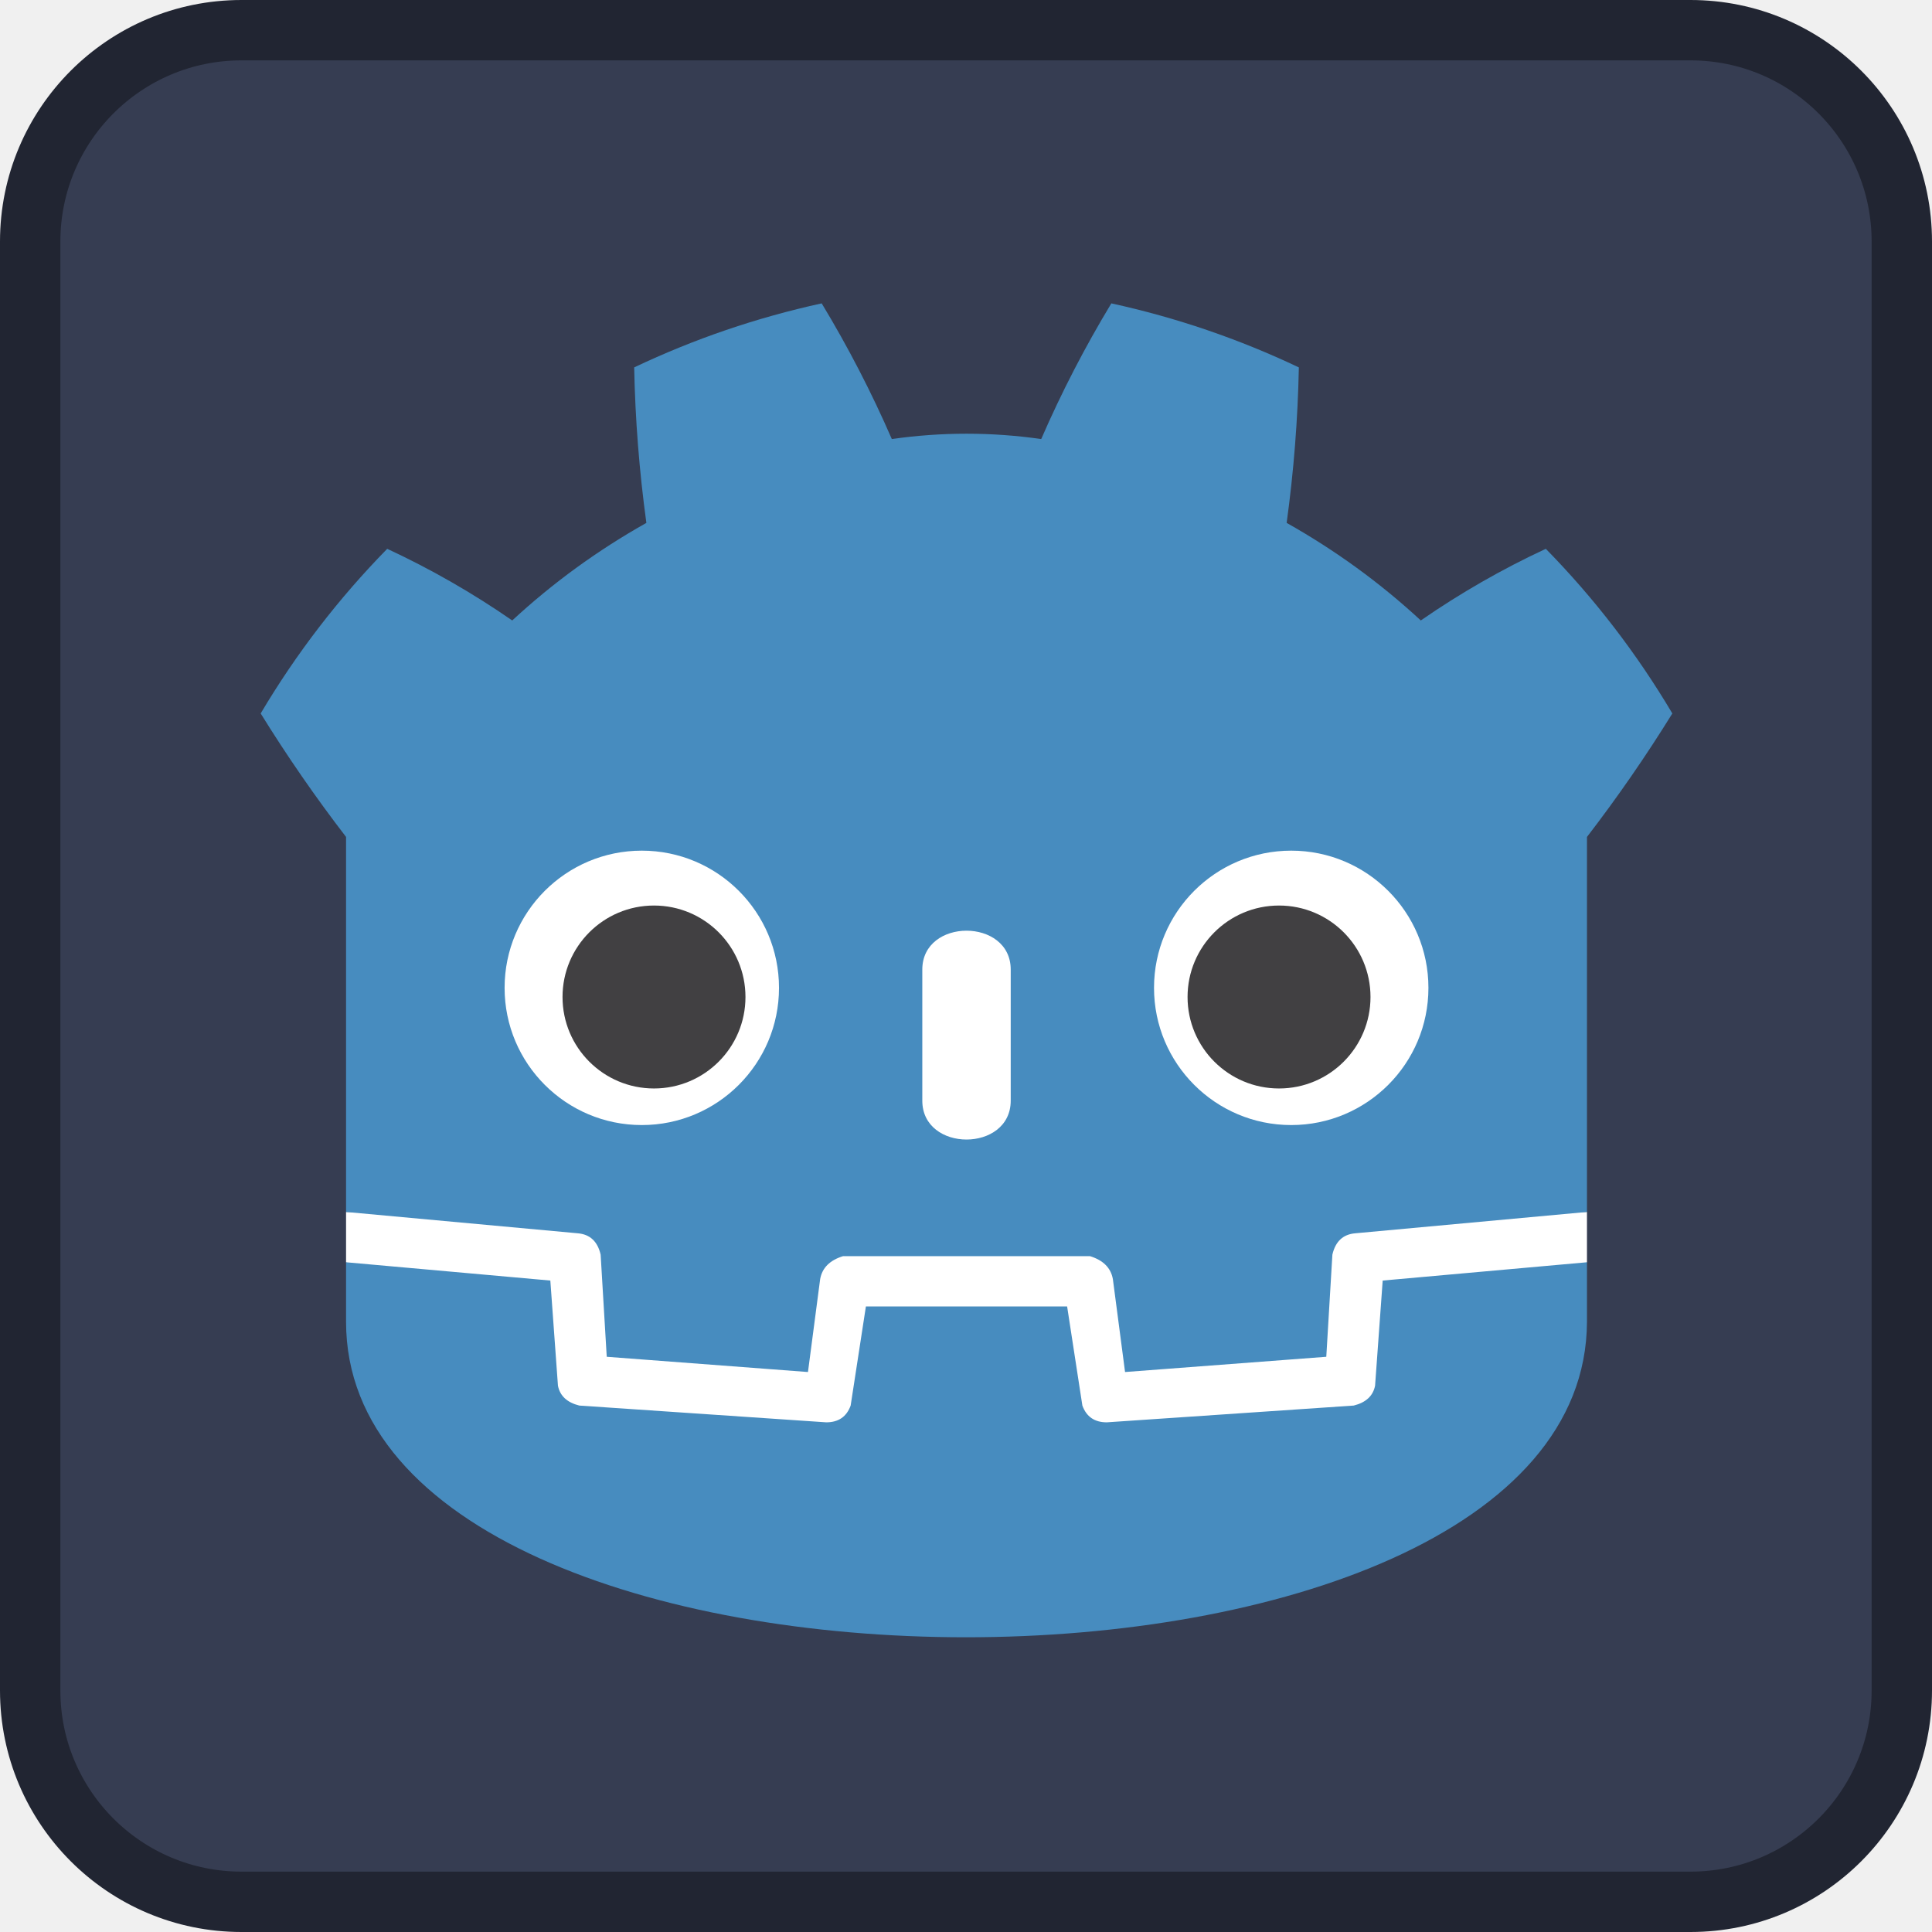
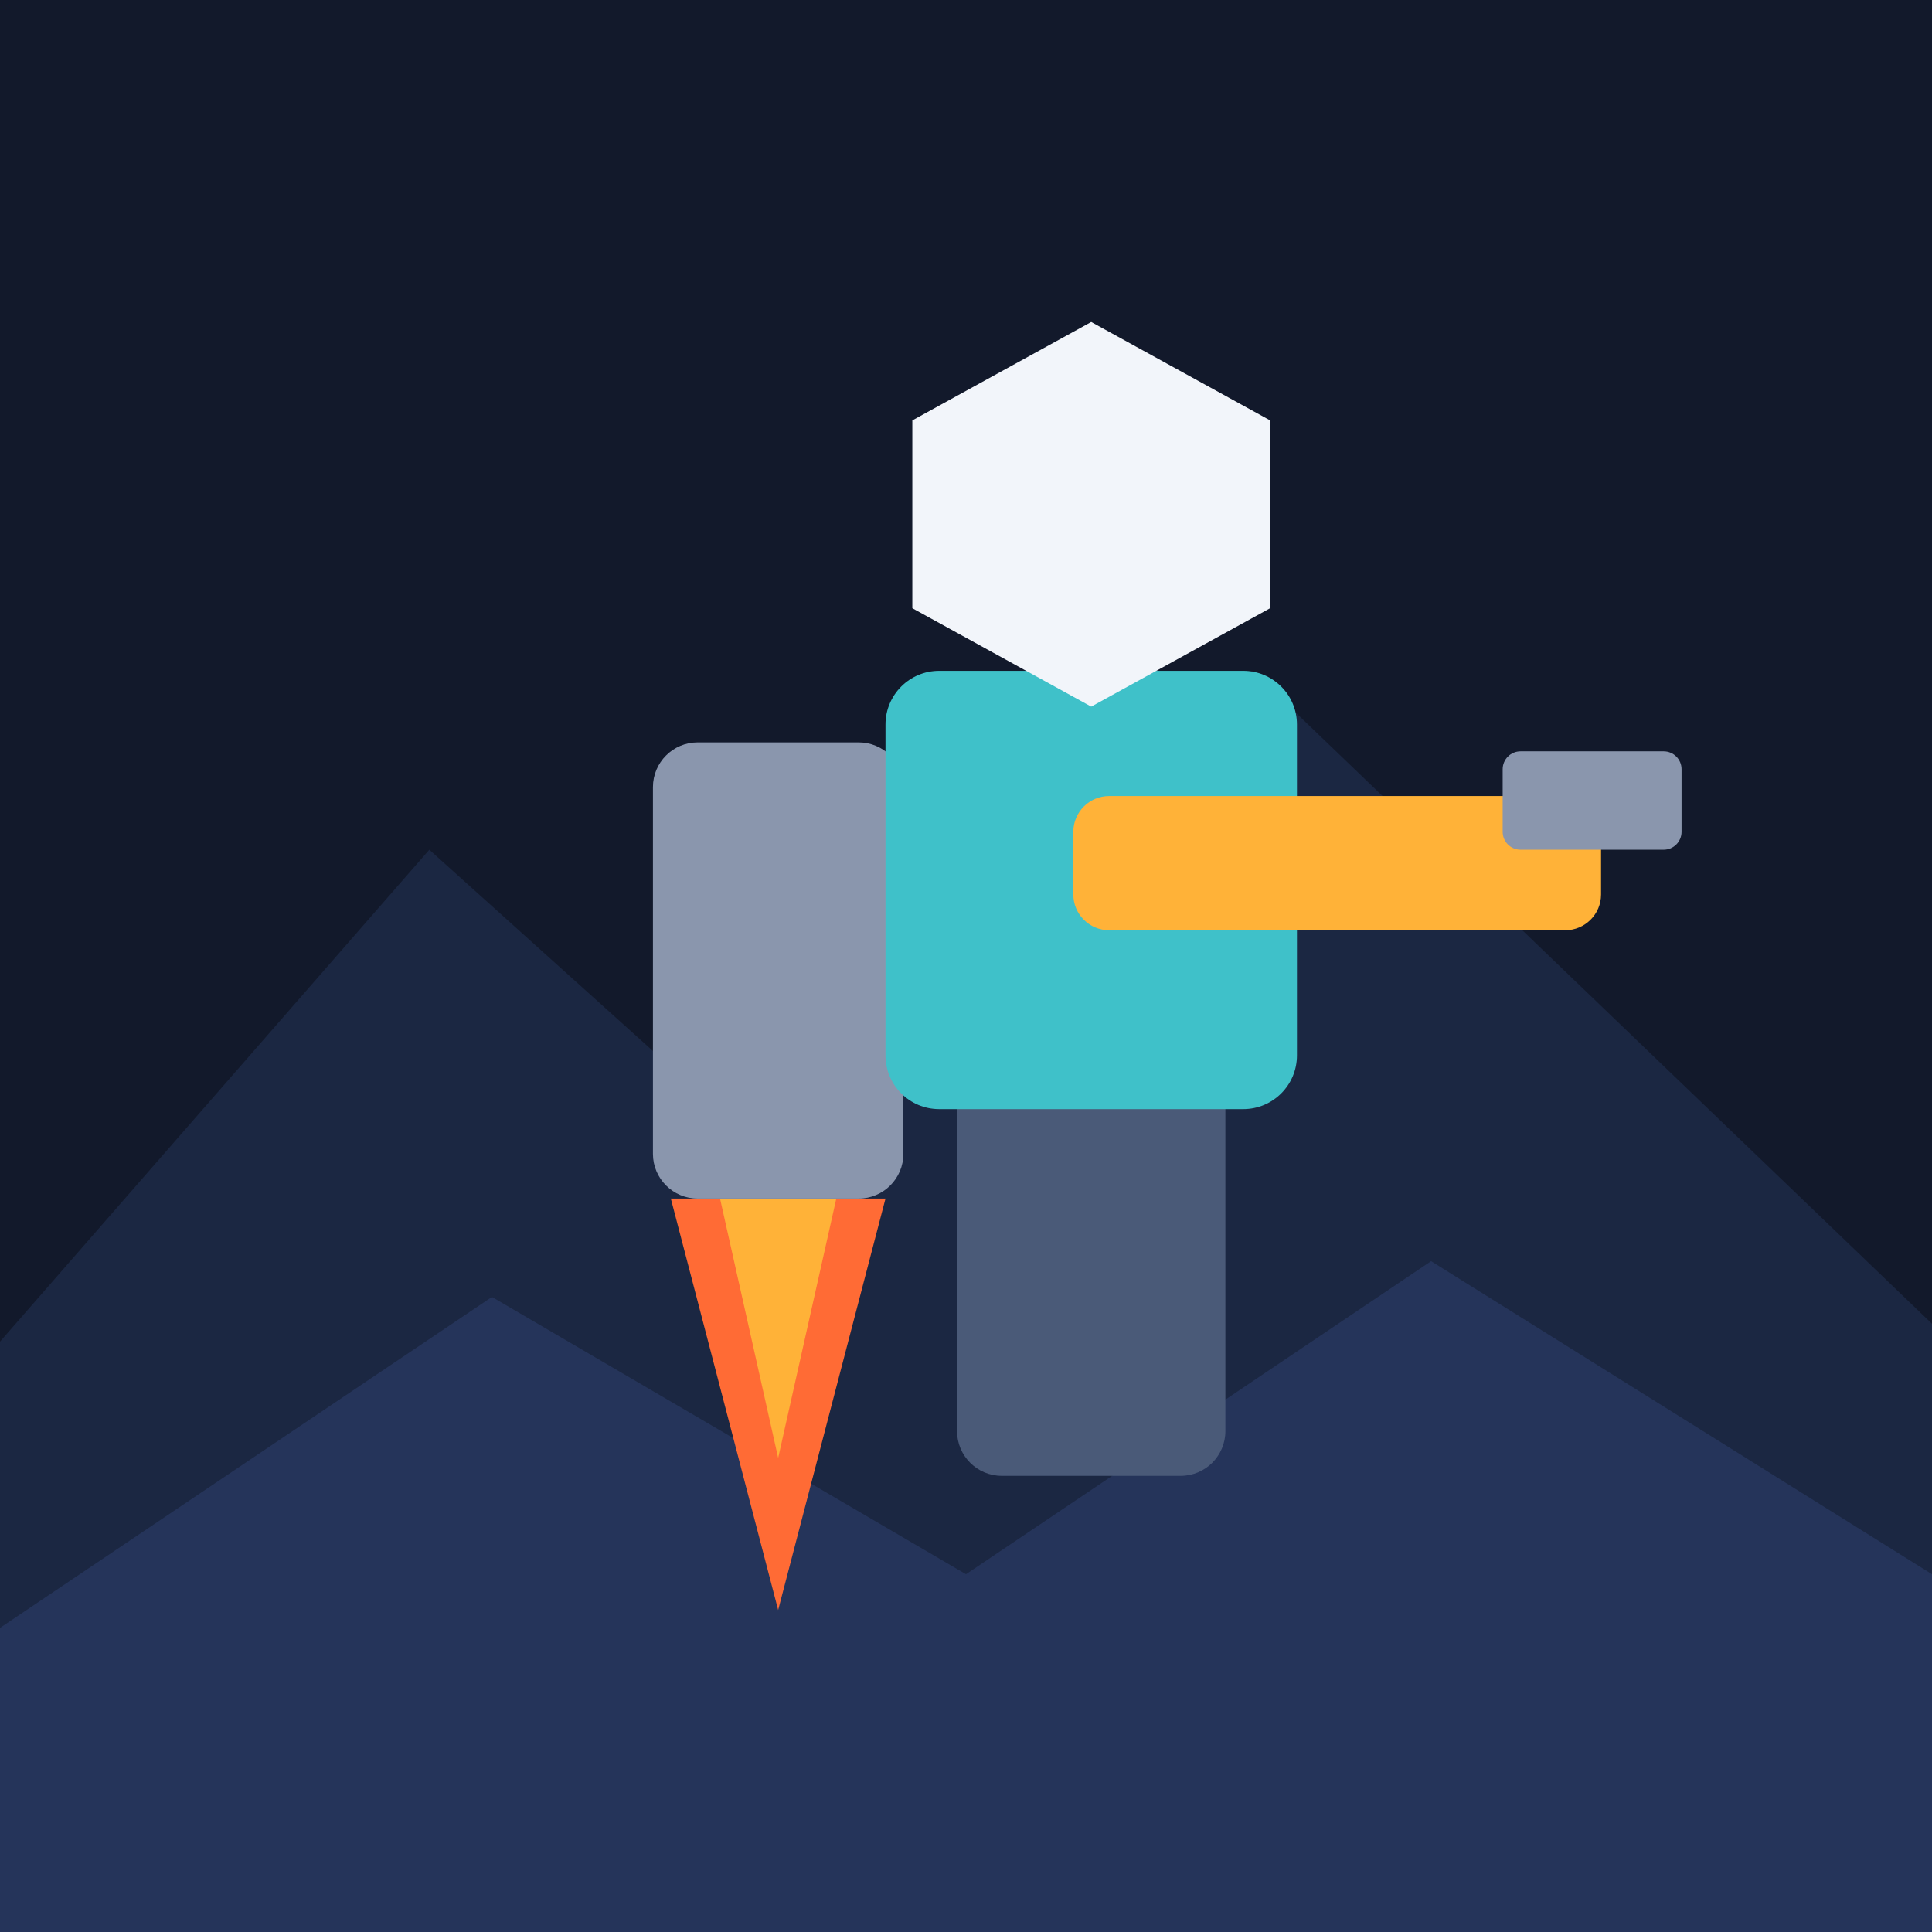
- <svg xmlns="http://www.w3.org/2000/svg" width="128" height="128">
-   <rect width="124" height="124" x="2" y="2" fill="#363d52" stroke="#212532" stroke-width="4" rx="14" />
-   <g fill="#fff" transform="translate(12.322 12.322)scale(.101)">
-     <path d="M105 673v33q407 354 814 0v-33z" />
-     <path fill="#478cbf" d="m105 673 152 14q12 1 15 14l4 67 132 10 8-61q2-11 15-15h162q13 4 15 15l8 61 132-10 4-67q3-13 15-14l152-14V427q30-39 56-81-35-59-83-108-43 20-82 47-40-37-88-64 7-51 8-102-59-28-123-42-26 43-46 89-49-7-98 0-20-46-46-89-64 14-123 42 1 51 8 102-48 27-88 64-39-27-82-47-48 49-83 108 26 42 56 81zm0 33v39c0 276 813 276 814 0v-39l-134 12-5 69q-2 10-14 13l-162 11q-12 0-16-11l-10-65H446l-10 65q-4 11-16 11l-162-11q-12-3-14-13l-5-69z" />
-     <path d="M483 600c0 34 58 34 58 0v-86c0-34-58-34-58 0z" />
-     <circle cx="725" cy="526" r="90" />
-     <circle cx="299" cy="526" r="90" />
-   </g>
-   <g fill="#414042" transform="translate(12.322 12.322)scale(.101)">
-     <circle cx="307" cy="532" r="60" />
-     <circle cx="717" cy="532" r="60" />
-   </g>
+ <svg xmlns="http://www.w3.org/2000/svg" width="432" height="432" viewBox="0 0 432 432">
+   <rect data-layer="bg" width="432" height="432" fill="#12192b" />
+   <polygon data-layer="bg" points="0,300 96,190 176,262 280,150 432,296 432,432 0,432" fill="#1b2742" />
+   <polygon data-layer="bg" points="0,364 110,290 216,352 320,282 432,352 432,432 0,432" fill="#25345a" />
+   <polygon data-layer="fg" points="150,268 174,360 198,268" fill="#ff6b35" />
+   <polygon data-layer="fg" points="161,268 174,326 187,268" fill="#ffb238" />
+   <rect data-layer="fg" x="146" y="166" width="56" height="102" rx="10" fill="#8a96ad" />
+   <rect data-layer="fg" x="214" y="238" width="60" height="92" rx="10" fill="#4a5a78" />
+   <rect data-layer="fg" x="198" y="150" width="92" height="98" rx="12" fill="#3fc1c9" />
+   <polygon data-layer="fg" points="244,72 284,94 284,136 244,158 204,136 204,94" fill="#f2f5fa" />
+   <rect data-layer="fg" x="240" y="178" width="118" height="30" rx="8" fill="#ffb238" />
+   <rect data-layer="fg" x="336" y="168" width="40" height="22" rx="4" fill="#8a96ad" />
</svg>
